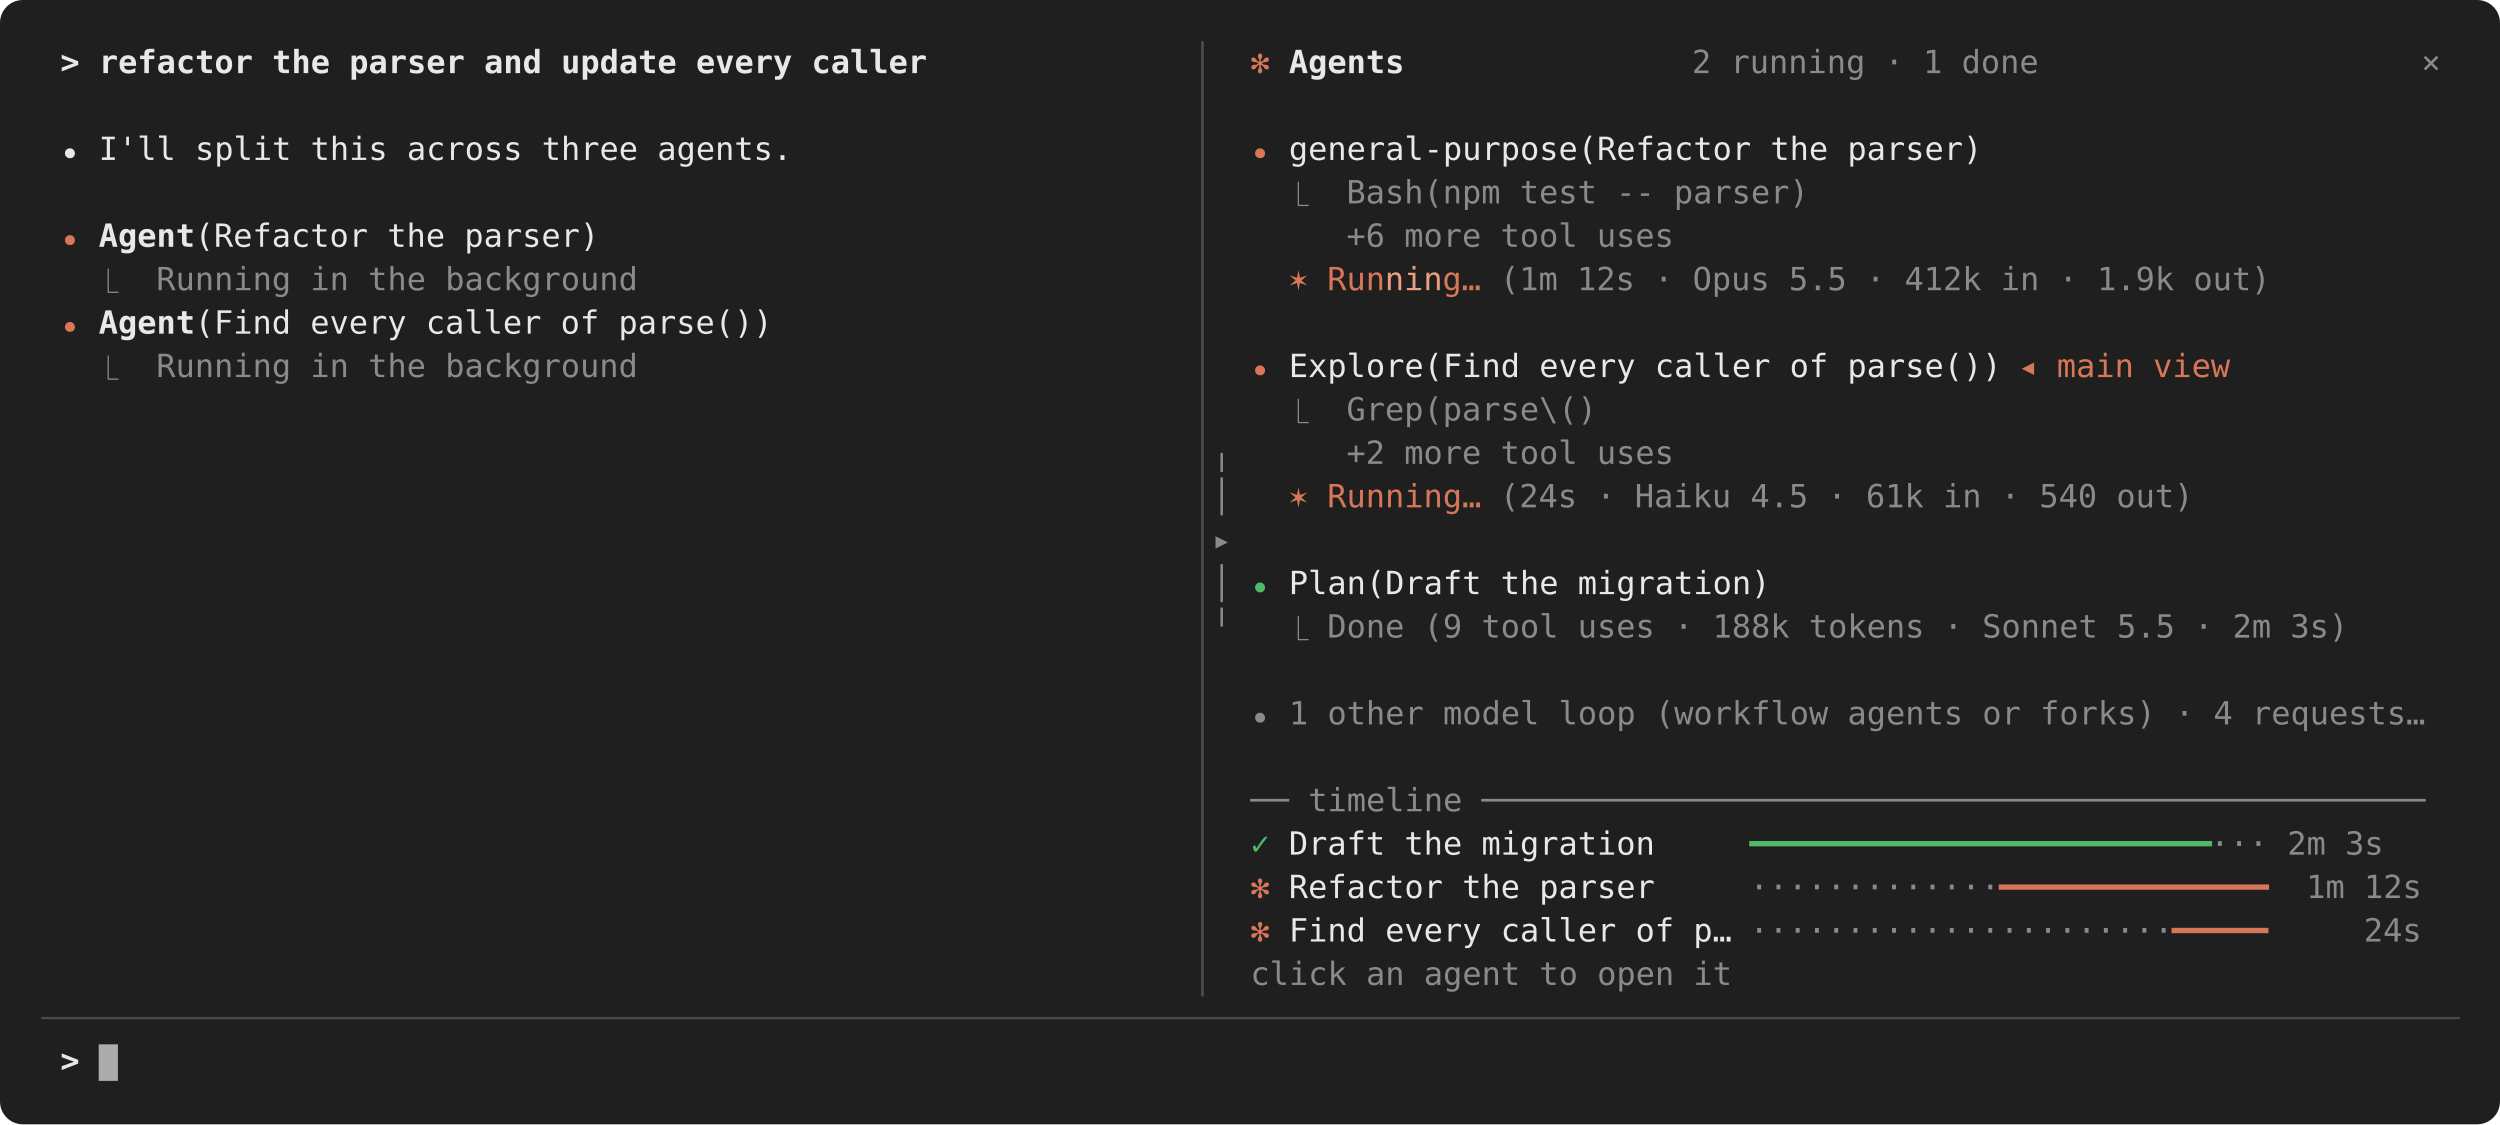
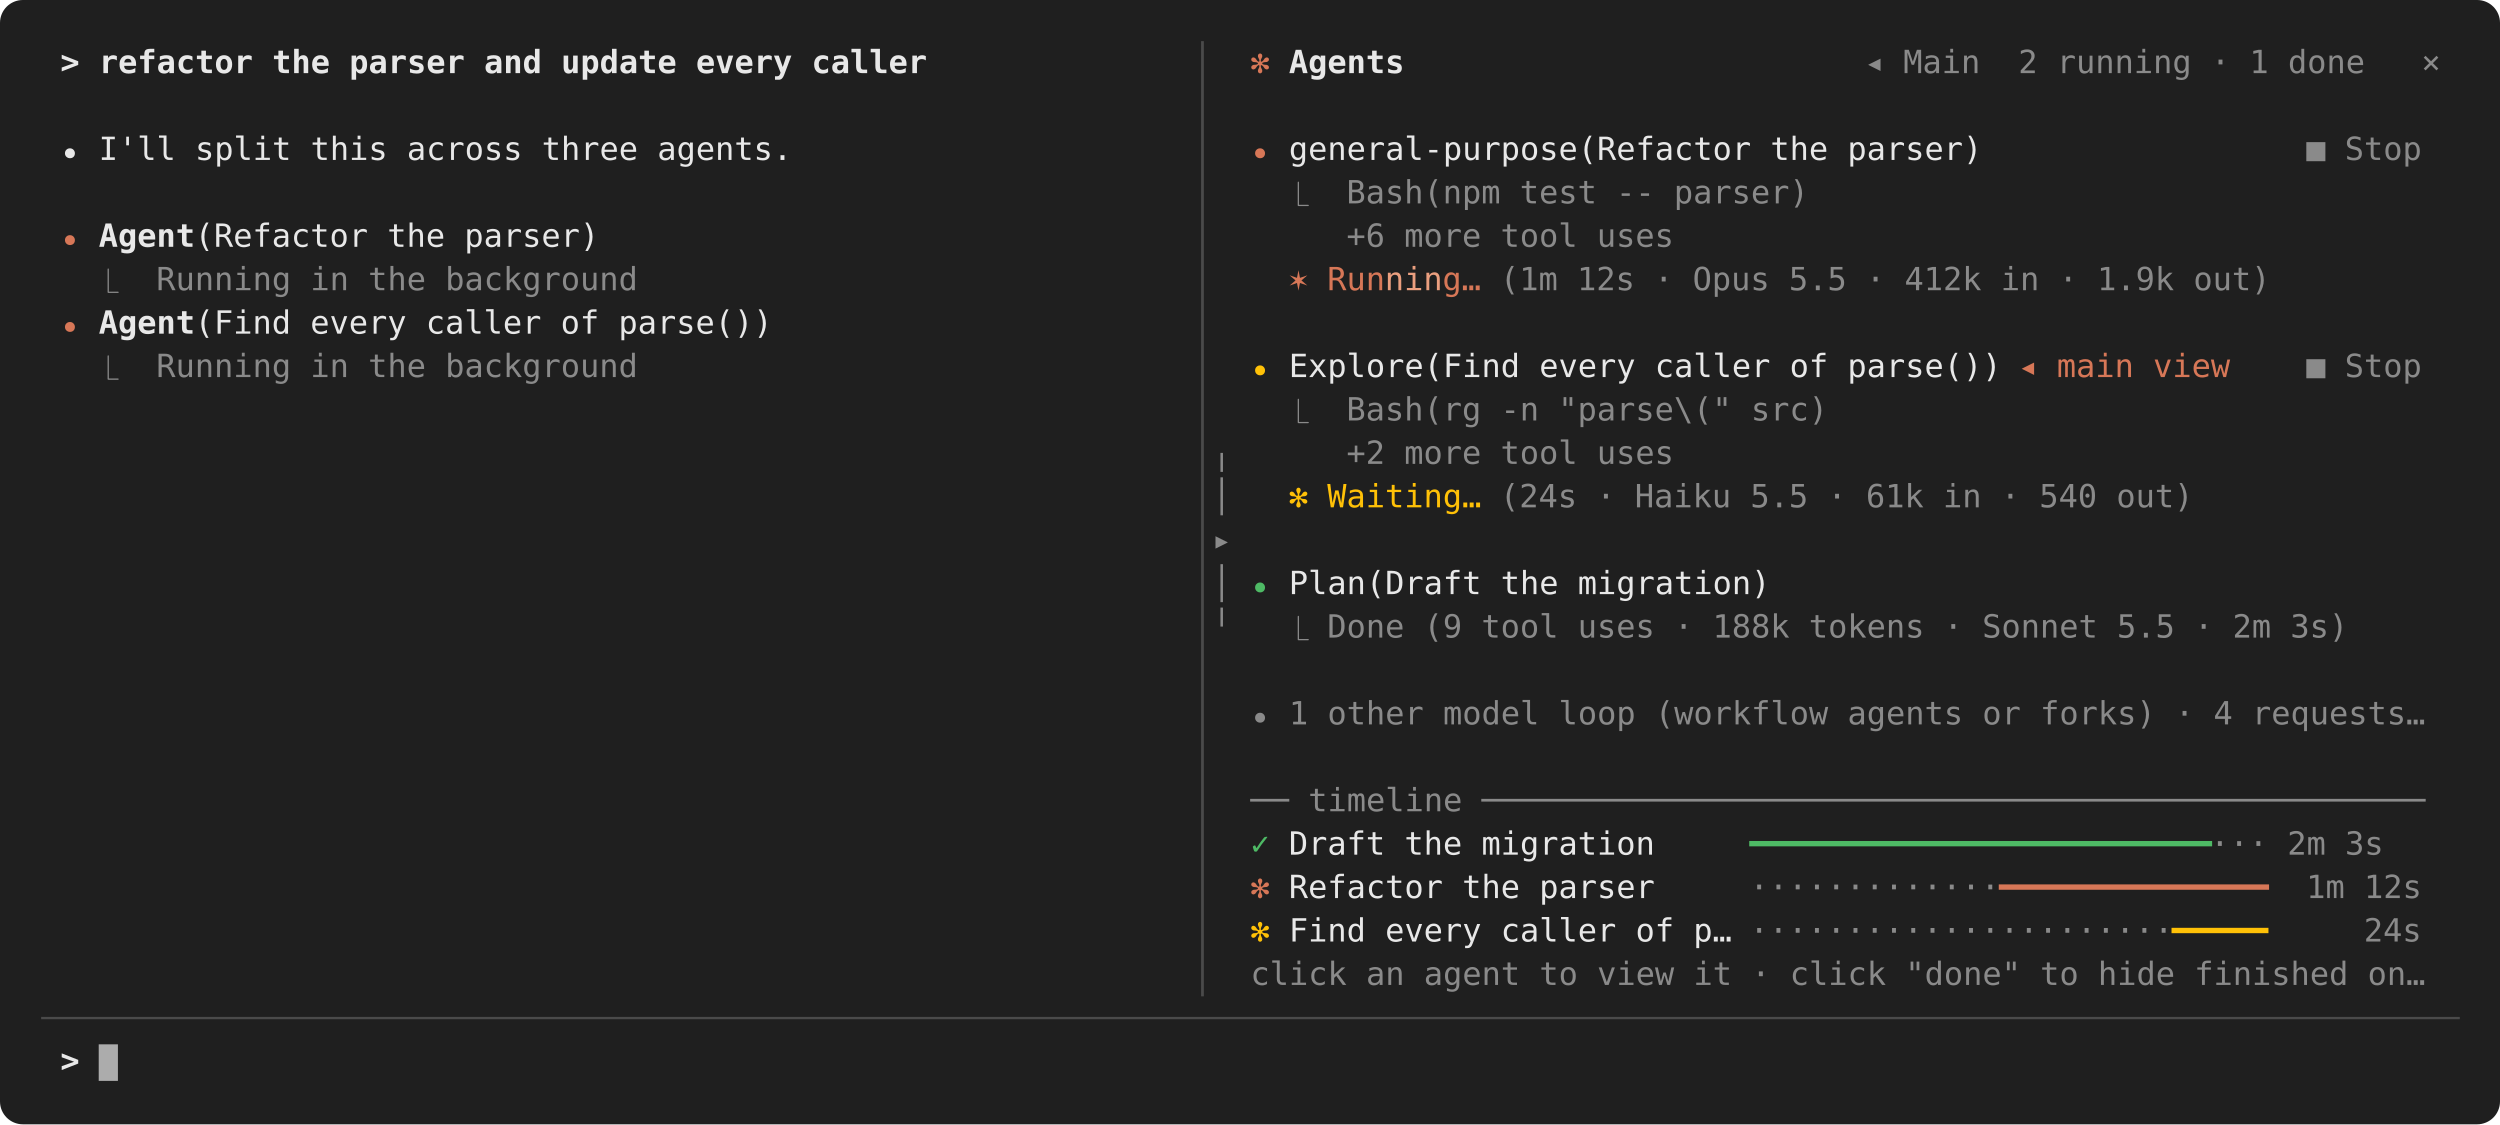
<svg xmlns="http://www.w3.org/2000/svg" width="1094" height="492" viewBox="0 0 1094 492" font-family="ui-monospace, SFMono-Regular, Menlo, Consolas, monospace" font-size="14">
  <rect width="100%" height="100%" rx="10" fill="#1f1f1f" />
  <text x="26.4" y="32" fill="#e8e8e8" font-weight="700" textLength="378.0" lengthAdjust="spacingAndGlyphs">&gt; refactor the parser and update every caller</text>
  <text x="26.4" y="70" fill="#e8e8e8" textLength="8.4" lengthAdjust="spacingAndGlyphs">⏺</text>
  <text x="43.2" y="70" fill="#e8e8e8" textLength="302.4" lengthAdjust="spacingAndGlyphs">I'll split this across three agents.</text>
  <text x="26.4" y="108" fill="#d77757" textLength="8.4" lengthAdjust="spacingAndGlyphs">⏺</text>
  <text x="43.2" y="108" fill="#e8e8e8" font-weight="700" textLength="42.0" lengthAdjust="spacingAndGlyphs">Agent</text>
  <text x="85.2" y="108" fill="#e8e8e8" textLength="176.4" lengthAdjust="spacingAndGlyphs">(Refactor the parser)</text>
  <text x="43.2" y="127" fill="#8a8a8a" textLength="8.4" lengthAdjust="spacingAndGlyphs">⎿</text>
  <text x="68.4" y="127" fill="#8a8a8a" textLength="210.0" lengthAdjust="spacingAndGlyphs">Running in the background</text>
  <text x="26.4" y="146" fill="#d77757" textLength="8.4" lengthAdjust="spacingAndGlyphs">⏺</text>
  <text x="43.2" y="146" fill="#e8e8e8" font-weight="700" textLength="42.0" lengthAdjust="spacingAndGlyphs">Agent</text>
  <text x="85.2" y="146" fill="#e8e8e8" textLength="252.0" lengthAdjust="spacingAndGlyphs">(Find every caller of parse())</text>
  <text x="43.2" y="165" fill="#8a8a8a" textLength="8.4" lengthAdjust="spacingAndGlyphs">⎿</text>
  <text x="68.4" y="165" fill="#8a8a8a" textLength="210.0" lengthAdjust="spacingAndGlyphs">Running in the background</text>
  <line x1="526.2" y1="18" x2="526.2" y2="436" stroke="#4a4a4a" stroke-width="1.2" />
  <text x="530.4" y="203" fill="#8a8a8a" textLength="8.4" lengthAdjust="spacingAndGlyphs">╷</text>
  <text x="530.4" y="222" fill="#8a8a8a" textLength="8.4" lengthAdjust="spacingAndGlyphs">│</text>
  <text x="530.4" y="241" fill="#8a8a8a" textLength="8.4" lengthAdjust="spacingAndGlyphs">▸</text>
  <text x="530.4" y="260" fill="#8a8a8a" textLength="8.4" lengthAdjust="spacingAndGlyphs">│</text>
  <text x="530.4" y="279" fill="#8a8a8a" textLength="8.4" lengthAdjust="spacingAndGlyphs">╵</text>
  <text x="1059.6" y="32" fill="#8a8a8a" textLength="8.4" lengthAdjust="spacingAndGlyphs">×</text>
  <text x="547.2" y="32" fill="#d77757" textLength="8.4" lengthAdjust="spacingAndGlyphs">✻</text>
  <text x="564.0" y="32" fill="#e8e8e8" font-weight="700" textLength="50.4" lengthAdjust="spacingAndGlyphs">Agents</text>
-   <text x="740.4" y="32" fill="#8a8a8a" textLength="151.2" lengthAdjust="spacingAndGlyphs">2 running · 1 done</text>
+   <text x="816.0" y="32" fill="#8a8a8a" textLength="50.4" lengthAdjust="spacingAndGlyphs">◂ Main</text>
+   <text x="883.2" y="32" fill="#8a8a8a" textLength="151.2" lengthAdjust="spacingAndGlyphs">2 running · 1 done</text>
  <text x="547.2" y="70" fill="#d77757" textLength="8.4" lengthAdjust="spacingAndGlyphs">⏺</text>
  <text x="564.0" y="70" fill="#e8e8e8" textLength="302.4" lengthAdjust="spacingAndGlyphs">general-purpose(Refactor the parser)</text>
+   <text x="1009.2" y="70" fill="#8a8a8a" textLength="50.4" lengthAdjust="spacingAndGlyphs">■ Stop</text>
  <text x="564.0" y="89" fill="#8a8a8a" textLength="8.4" lengthAdjust="spacingAndGlyphs">⎿</text>
  <text x="589.2" y="89" fill="#8a8a8a" textLength="201.6" lengthAdjust="spacingAndGlyphs">Bash(npm test -- parser)</text>
  <text x="589.2" y="108" fill="#8a8a8a" textLength="142.8" lengthAdjust="spacingAndGlyphs">+6 more tool uses</text>
  <text x="564.0" y="127" fill="#d77757" textLength="8.4" lengthAdjust="spacingAndGlyphs">✶</text>
  <text x="580.8" y="127" fill="#d77757" textLength="25.2" lengthAdjust="spacingAndGlyphs">Run</text>
  <text x="606.0" y="127" fill="#eb9f7f" textLength="25.2" lengthAdjust="spacingAndGlyphs">nin</text>
  <text x="631.2" y="127" fill="#d77757" textLength="16.8" lengthAdjust="spacingAndGlyphs">g…</text>
  <text x="656.4" y="127" fill="#8a8a8a" textLength="336.0" lengthAdjust="spacingAndGlyphs">(1m 12s · Opus 5.5 · 412k in · 1.9k out)</text>
-   <text x="547.2" y="165" fill="#d77757" textLength="8.4" lengthAdjust="spacingAndGlyphs">⏺</text>
+   <text x="547.2" y="165" fill="#ffc107" textLength="8.4" lengthAdjust="spacingAndGlyphs">⏺</text>
  <text x="564.0" y="165" fill="#e8e8e8" textLength="310.8" lengthAdjust="spacingAndGlyphs">Explore(Find every caller of parse())</text>
  <text x="883.2" y="165" fill="#d77757" textLength="92.4" lengthAdjust="spacingAndGlyphs">◂ main view</text>
+   <text x="1009.2" y="165" fill="#8a8a8a" textLength="50.4" lengthAdjust="spacingAndGlyphs">■ Stop</text>
  <text x="564.0" y="184" fill="#8a8a8a" textLength="8.4" lengthAdjust="spacingAndGlyphs">⎿</text>
-   <text x="589.2" y="184" fill="#8a8a8a" textLength="109.2" lengthAdjust="spacingAndGlyphs">Grep(parse\()</text>
+   <text x="589.2" y="184" fill="#8a8a8a" textLength="210.0" lengthAdjust="spacingAndGlyphs">Bash(rg -n "parse\(" src)</text>
  <text x="589.2" y="203" fill="#8a8a8a" textLength="142.8" lengthAdjust="spacingAndGlyphs">+2 more tool uses</text>
-   <text x="564.0" y="222" fill="#d77757" textLength="8.4" lengthAdjust="spacingAndGlyphs">✶</text>
-   <text x="580.8" y="222" fill="#d77757" textLength="67.2" lengthAdjust="spacingAndGlyphs">Running…</text>
-   <text x="656.4" y="222" fill="#8a8a8a" textLength="302.4" lengthAdjust="spacingAndGlyphs">(24s · Haiku 4.5 · 61k in · 540 out)</text>
+   <text x="564.0" y="222" fill="#ffc107" textLength="8.4" lengthAdjust="spacingAndGlyphs">✻</text>
+   <text x="580.8" y="222" fill="#ffc107" textLength="67.2" lengthAdjust="spacingAndGlyphs">Waiting…</text>
+   <text x="656.4" y="222" fill="#8a8a8a" textLength="302.4" lengthAdjust="spacingAndGlyphs">(24s · Haiku 5.5 · 61k in · 540 out)</text>
  <text x="547.2" y="260" fill="#4eba65" textLength="8.4" lengthAdjust="spacingAndGlyphs">⏺</text>
  <text x="564.0" y="260" fill="#e8e8e8" textLength="210.0" lengthAdjust="spacingAndGlyphs">Plan(Draft the migration)</text>
  <text x="564.0" y="279" fill="#8a8a8a" textLength="470.4" lengthAdjust="spacingAndGlyphs">⎿  Done (9 tool uses · 188k tokens · Sonnet 5.5 · 2m 3s)</text>
  <text x="547.2" y="317" fill="#8a8a8a" textLength="512.4" lengthAdjust="spacingAndGlyphs">⏺ 1 other model loop (workflow agents or forks) · 4 requests…</text>
  <text x="547.2" y="355" fill="#8a8a8a" textLength="512.4" lengthAdjust="spacingAndGlyphs">── timeline ─────────────────────────────────────────────────</text>
  <text x="547.2" y="374" fill="#4eba65" textLength="8.4" lengthAdjust="spacingAndGlyphs">✓</text>
  <text x="564.0" y="374" fill="#e8e8e8" textLength="159.6" lengthAdjust="spacingAndGlyphs">Draft the migration</text>
  <text x="765.6" y="374" fill="#4eba65" textLength="201.6" lengthAdjust="spacingAndGlyphs">━━━━━━━━━━━━━━━━━━━━━━━━</text>
  <text x="967.2" y="374" fill="#8a8a8a" textLength="92.4" lengthAdjust="spacingAndGlyphs">···   2m 3s</text>
  <text x="547.2" y="393" fill="#d77757" textLength="8.4" lengthAdjust="spacingAndGlyphs">✻</text>
  <text x="564.0" y="393" fill="#e8e8e8" textLength="159.6" lengthAdjust="spacingAndGlyphs">Refactor the parser</text>
  <text x="765.6" y="393" fill="#8a8a8a" textLength="109.2" lengthAdjust="spacingAndGlyphs">·············</text>
  <text x="874.8" y="393" fill="#d77757" textLength="117.6" lengthAdjust="spacingAndGlyphs">━━━━━━━━━━━━━━</text>
  <text x="1009.2" y="393" fill="#8a8a8a" textLength="50.4" lengthAdjust="spacingAndGlyphs">1m 12s</text>
-   <text x="547.2" y="412" fill="#d77757" textLength="8.4" lengthAdjust="spacingAndGlyphs">✻</text>
+   <text x="547.2" y="412" fill="#ffc107" textLength="8.4" lengthAdjust="spacingAndGlyphs">✻</text>
  <text x="564.0" y="412" fill="#e8e8e8" textLength="193.2" lengthAdjust="spacingAndGlyphs">Find every caller of p…</text>
  <text x="765.6" y="412" fill="#8a8a8a" textLength="184.8" lengthAdjust="spacingAndGlyphs">······················</text>
-   <text x="950.4" y="412" fill="#d77757" textLength="42.0" lengthAdjust="spacingAndGlyphs">━━━━━</text>
+   <text x="950.4" y="412" fill="#ffc107" textLength="42.0" lengthAdjust="spacingAndGlyphs">━━━━━</text>
  <text x="1034.4" y="412" fill="#8a8a8a" textLength="25.2" lengthAdjust="spacingAndGlyphs">24s</text>
-   <text x="547.2" y="431" fill="#8a8a8a" textLength="210.0" lengthAdjust="spacingAndGlyphs">click an agent to open it</text>
+   <text x="547.2" y="431" fill="#8a8a8a" textLength="512.4" lengthAdjust="spacingAndGlyphs">click an agent to view it · click "done" to hide finished on…</text>
  <line x1="18.0" y1="445.5" x2="1076.4" y2="445.5" stroke="#4a4a4a" stroke-width="1" />
  <text x="26.4" y="469" fill="#e8e8e8" font-weight="700" textLength="8.4" lengthAdjust="spacingAndGlyphs">&gt;</text>
  <rect x="43.2" y="457" width="8.4" height="16" fill="#e8e8e8" opacity="0.7" />
</svg>
